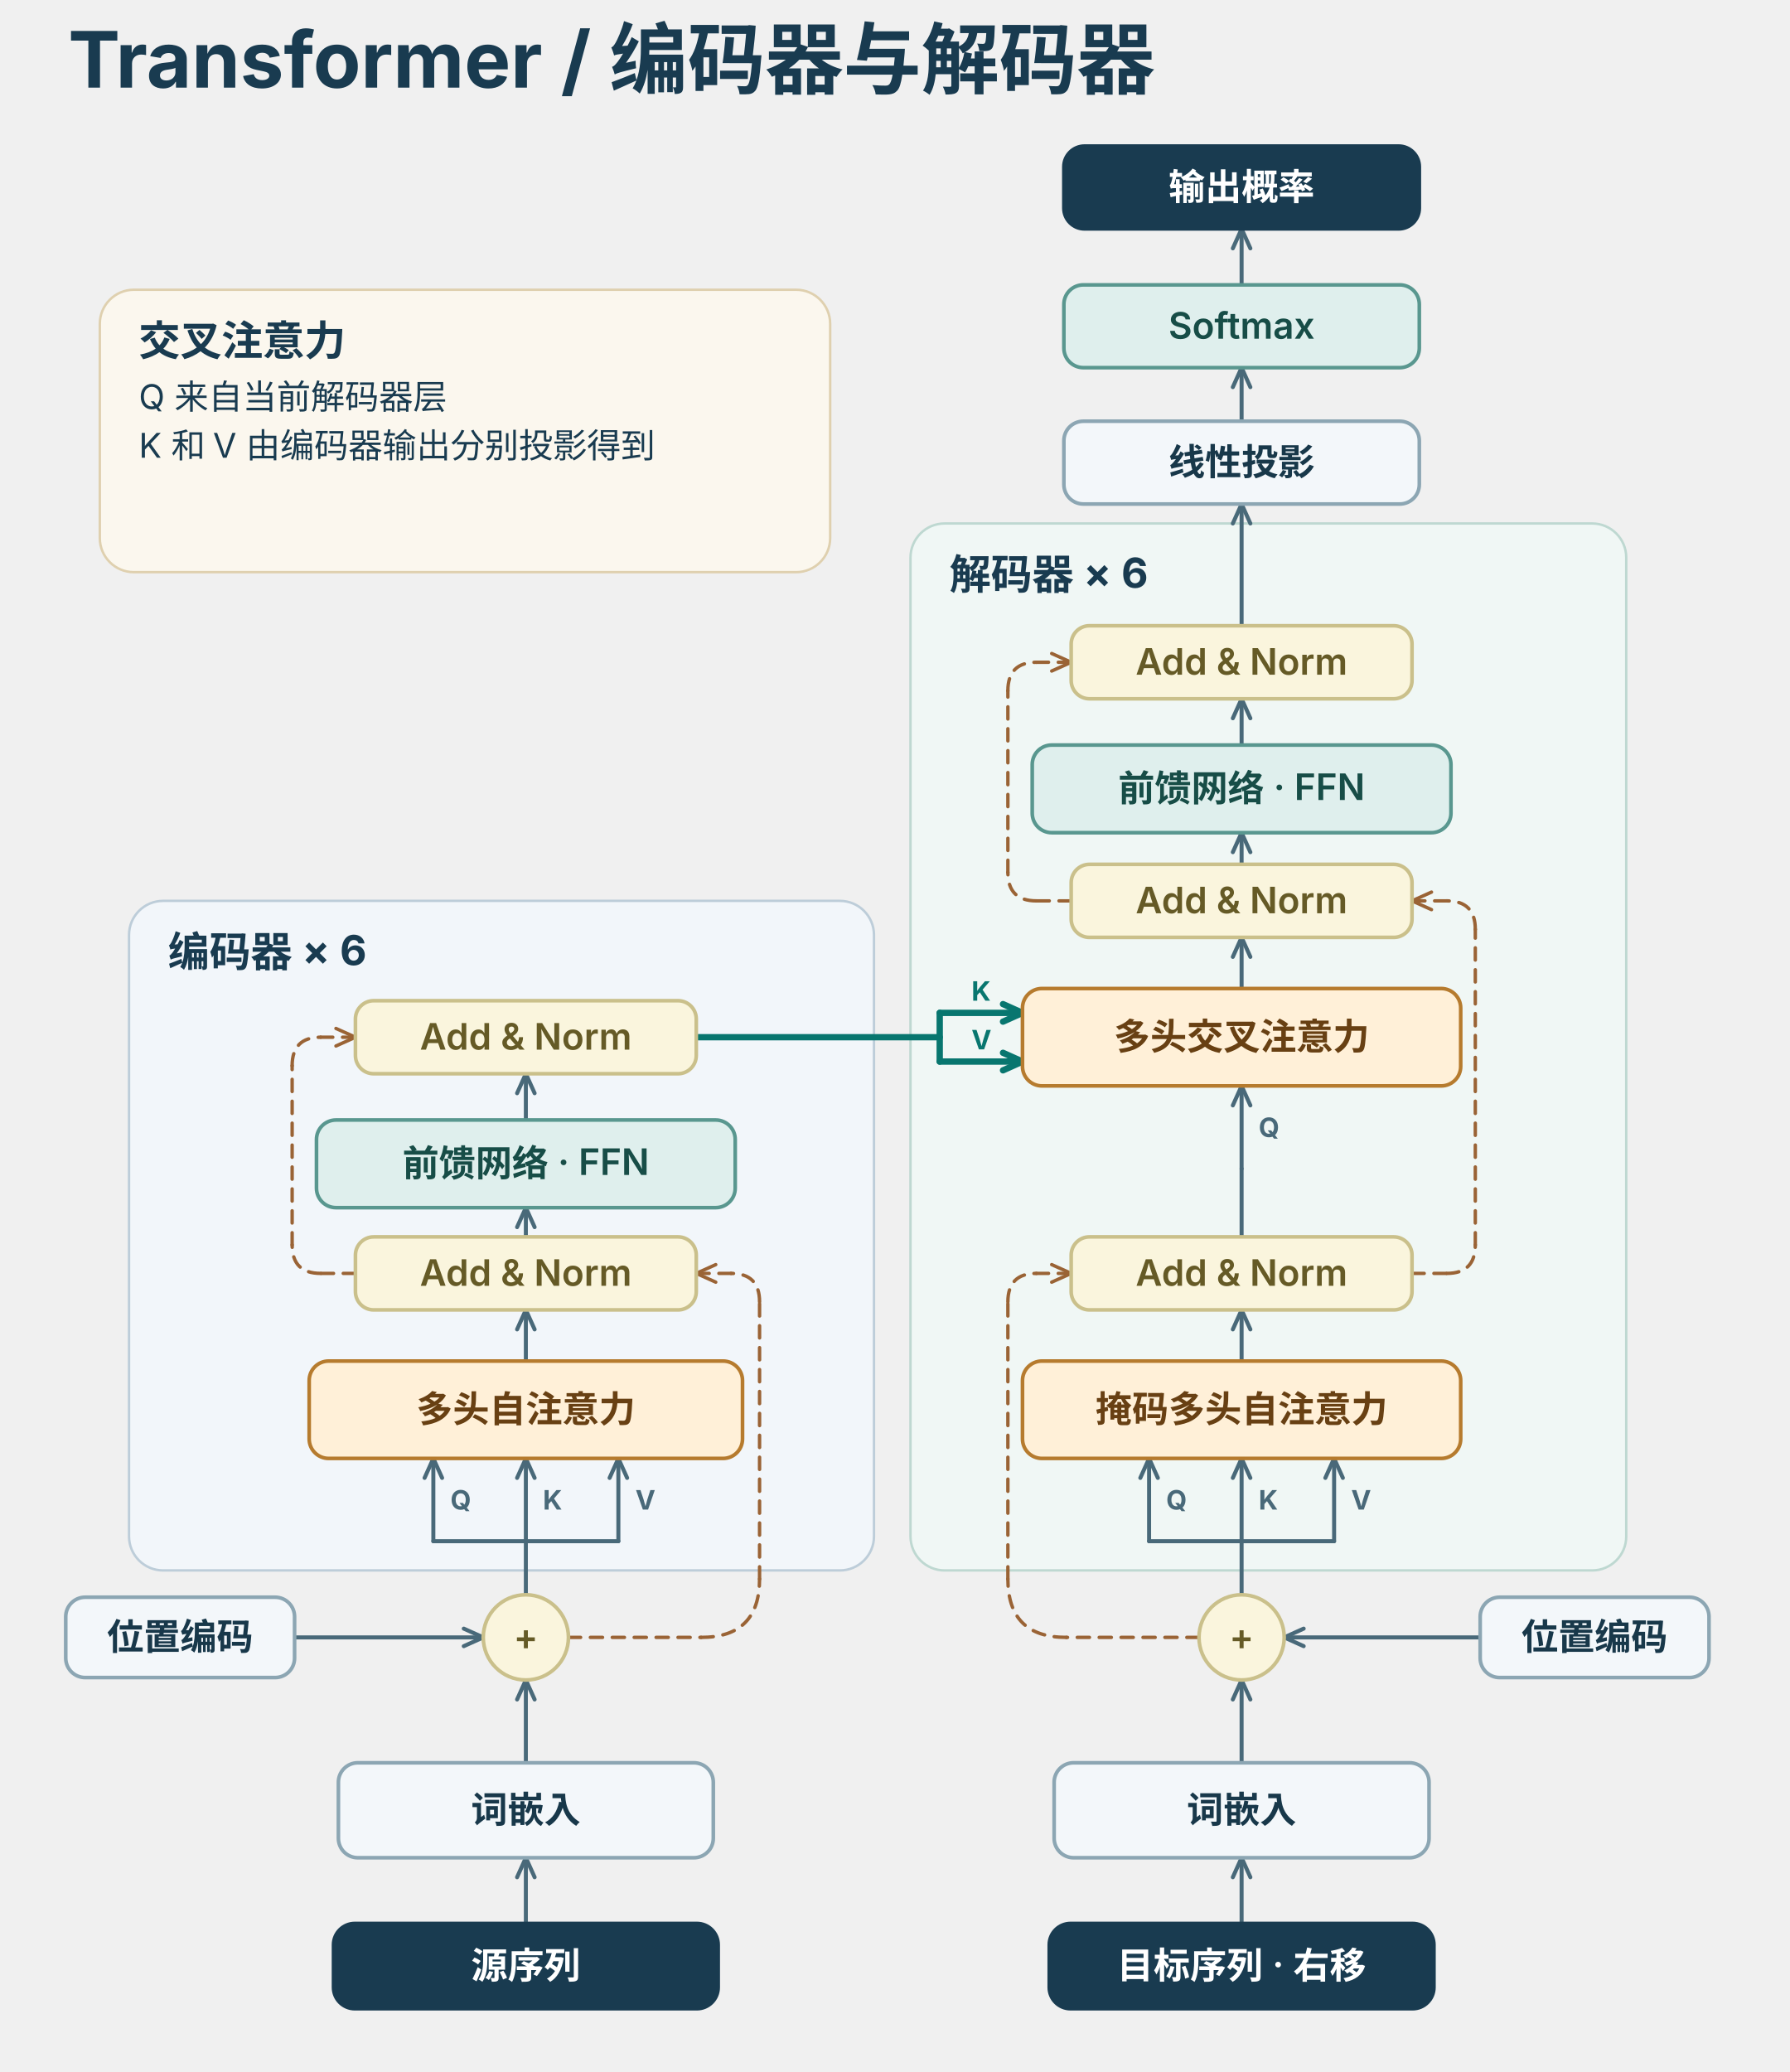
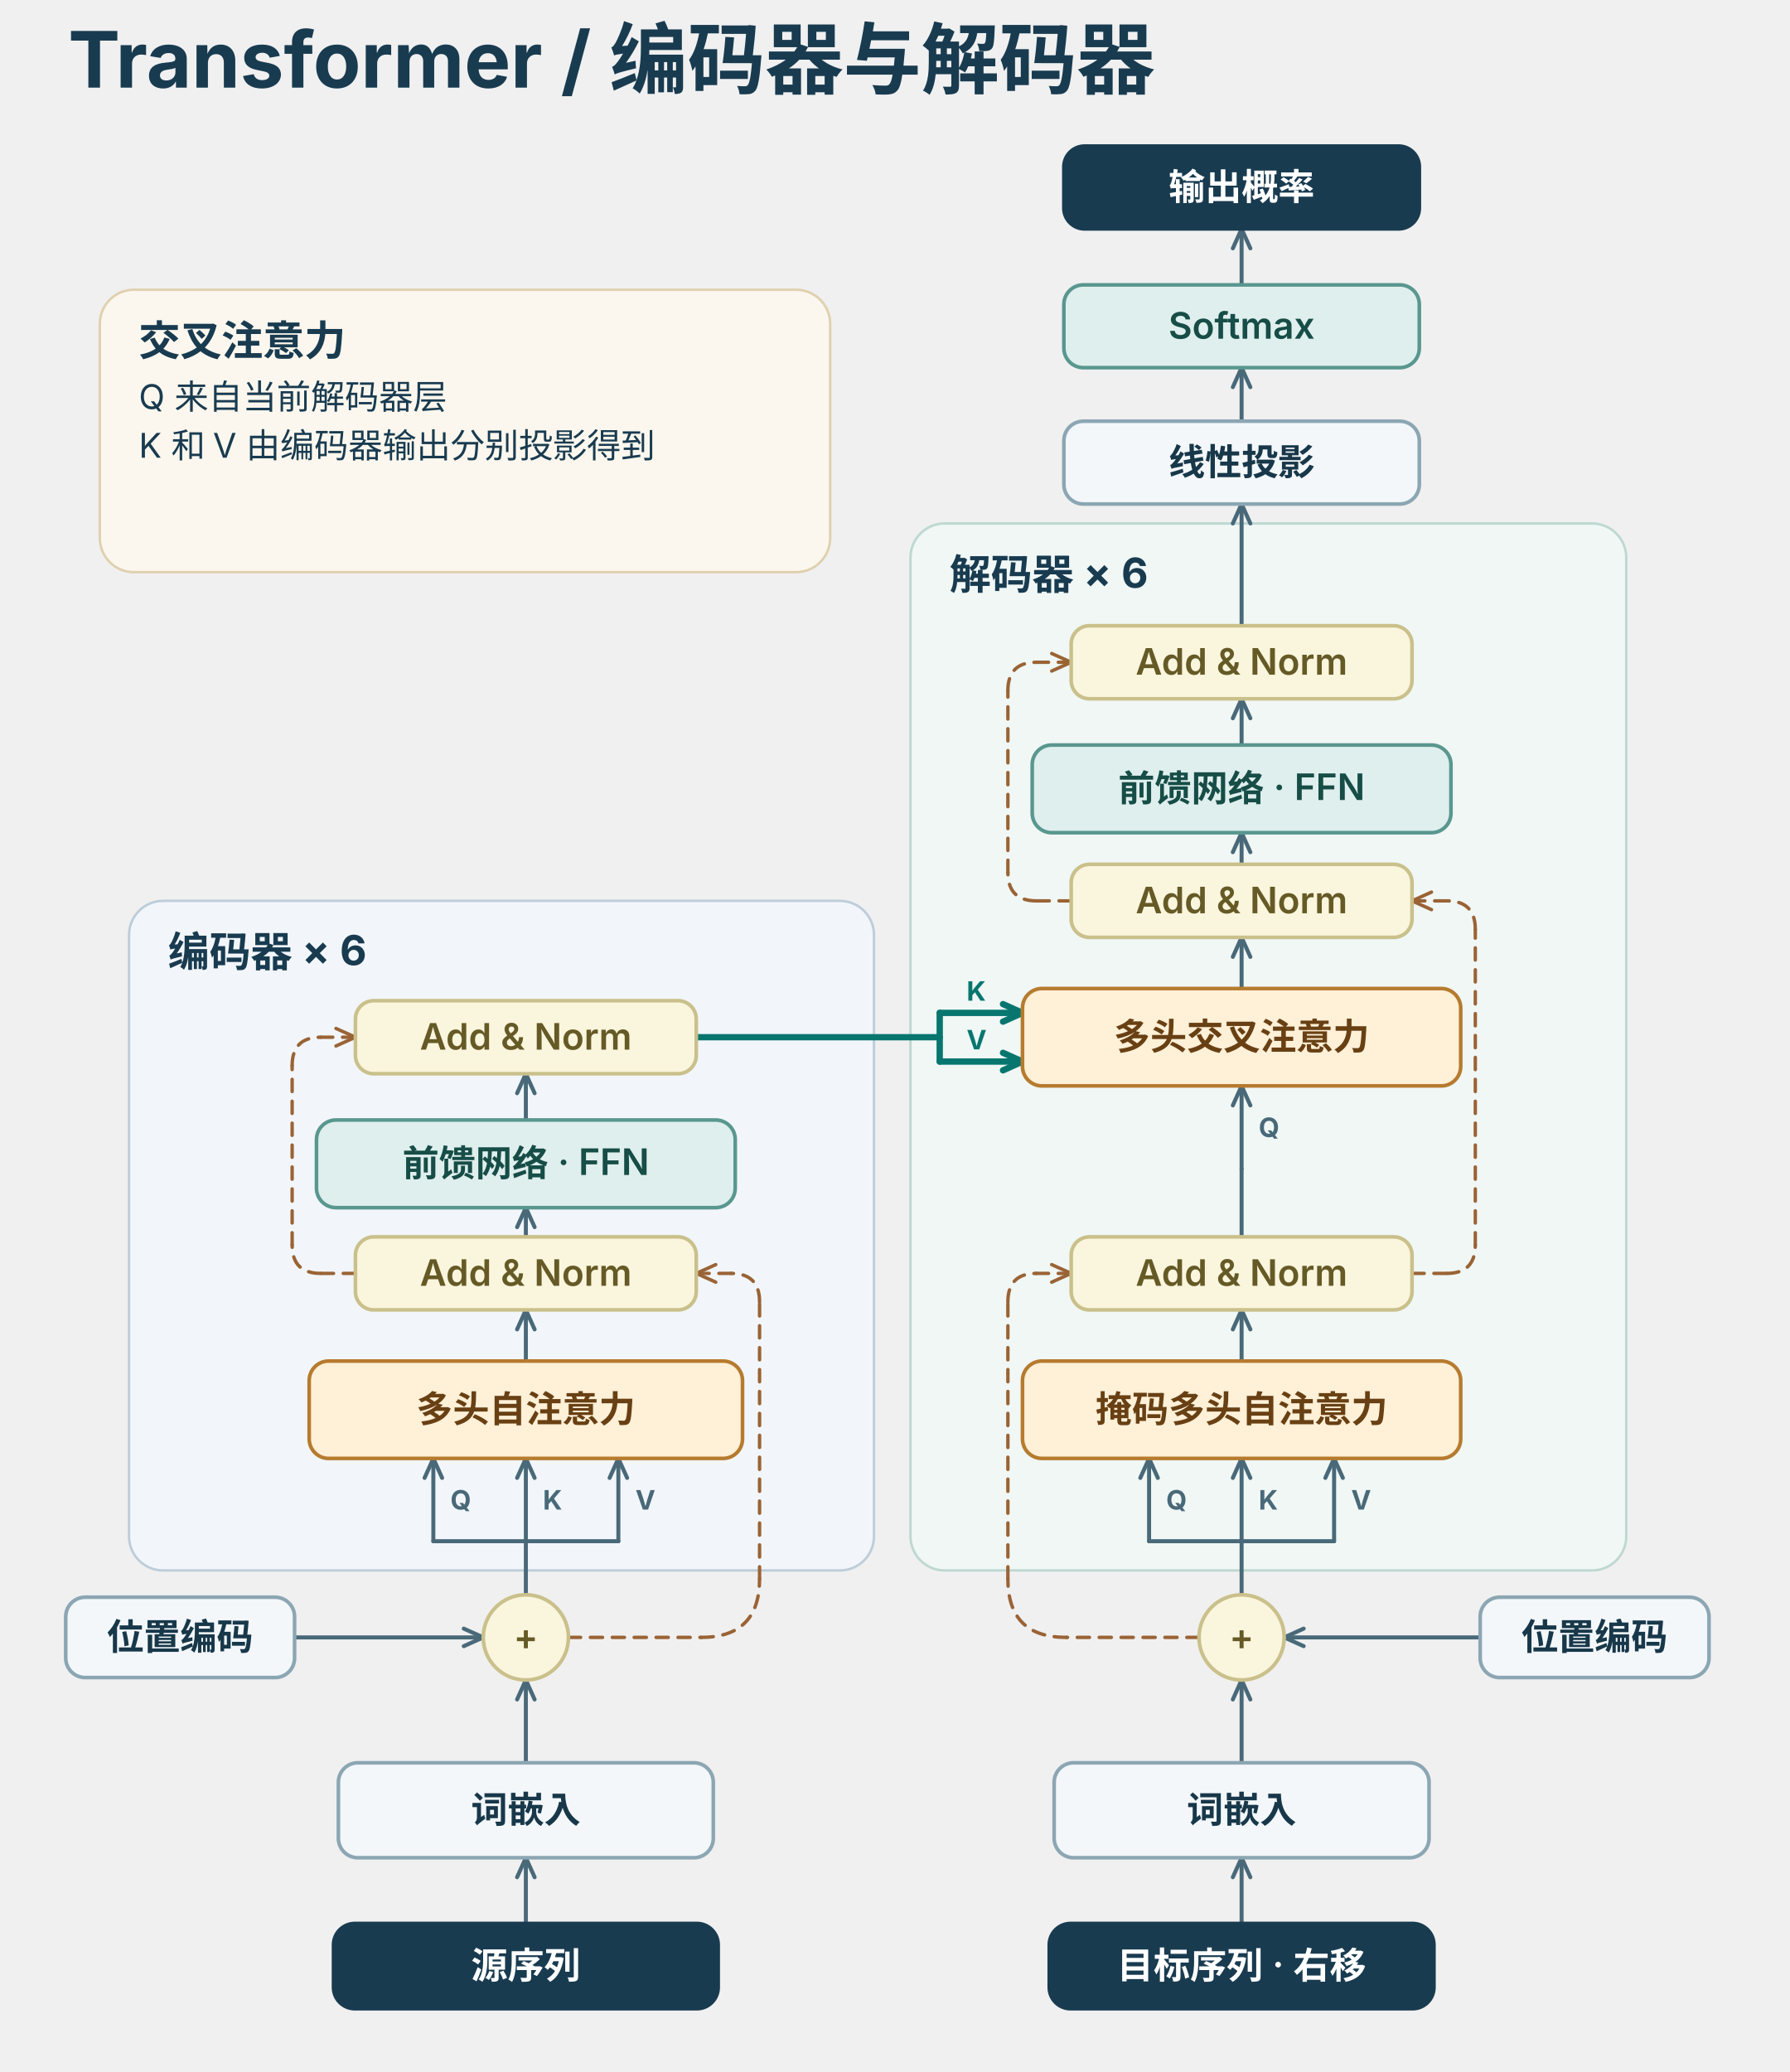
<svg xmlns="http://www.w3.org/2000/svg" width="735" height="851" viewBox="0 0 735 851">
  <rect id="dsh-panel-1" rx="14" x="53" y="370" width="306" height="275" fill="#F2F6FA" stroke="#BDCDD9" stroke-width="1" />
  <rect id="dsh-panel-2" rx="14" x="374" y="215" width="294" height="430" fill="#F0F7F5" stroke="#BED8D1" stroke-width="1" />
  <rect id="dsh-panel-3" rx="14" x="41" y="119" width="300" height="116" fill="#FBF7EE" stroke="#DFD0AF" stroke-width="1" />
  <g id="src--src-embed" data-dsh-role="edge" data-dsh-from="src" data-dsh-to="src-embed">
    <line id="dsh-line-1" data-dsh-part="route" stroke-linecap="round" x1="216" y1="790" x2="216" y2="763" stroke="#496979" stroke-width="1.65" />
    <line id="dsh-line-2" data-dsh-part="arrow" stroke-linecap="round" x1="219.6" y1="771" x2="216" y2="763" stroke="#496979" stroke-width="1.65" />
    <line id="dsh-line-3" data-dsh-part="arrow" stroke-linecap="round" x1="212.4" y1="771" x2="216" y2="763" stroke="#496979" stroke-width="1.65" />
  </g>
  <g id="src-embed--src-add" data-dsh-role="edge" data-dsh-from="src-embed" data-dsh-to="src-add">
    <line id="dsh-line-4" data-dsh-part="route" stroke-linecap="round" x1="216" y1="724" x2="216" y2="690" stroke="#496979" stroke-width="1.65" />
    <line id="dsh-line-5" data-dsh-part="arrow" stroke-linecap="round" x1="219.6" y1="698" x2="216" y2="690" stroke="#496979" stroke-width="1.65" />
    <line id="dsh-line-6" data-dsh-part="arrow" stroke-linecap="round" x1="212.4" y1="698" x2="216" y2="690" stroke="#496979" stroke-width="1.65" />
  </g>
  <g id="src-pos--src-add" data-dsh-role="edge" data-dsh-from="src-pos" data-dsh-to="src-add">
    <line id="dsh-line-7" data-dsh-part="route" stroke-linecap="round" x1="121" y1="672.5" x2="198.5" y2="672.5" stroke="#496979" stroke-width="1.65" />
    <line id="dsh-line-8" data-dsh-part="arrow" stroke-linecap="round" x1="190.5" y1="676.1" x2="198.5" y2="672.5" stroke="#496979" stroke-width="1.65" />
    <line id="dsh-line-9" data-dsh-part="arrow" stroke-linecap="round" x1="190.5" y1="668.9" x2="198.5" y2="672.5" stroke="#496979" stroke-width="1.65" />
  </g>
  <g id="tgt--tgt-embed" data-dsh-role="edge" data-dsh-from="tgt" data-dsh-to="tgt-embed">
    <line id="dsh-line-10" data-dsh-part="route" stroke-linecap="round" x1="510" y1="790" x2="510" y2="763" stroke="#496979" stroke-width="1.65" />
    <line id="dsh-line-11" data-dsh-part="arrow" stroke-linecap="round" x1="513.6" y1="771" x2="510" y2="763" stroke="#496979" stroke-width="1.65" />
    <line id="dsh-line-12" data-dsh-part="arrow" stroke-linecap="round" x1="506.4" y1="771" x2="510" y2="763" stroke="#496979" stroke-width="1.65" />
  </g>
  <g id="tgt-embed--tgt-add" data-dsh-role="edge" data-dsh-from="tgt-embed" data-dsh-to="tgt-add">
    <line id="dsh-line-13" data-dsh-part="route" stroke-linecap="round" x1="510" y1="724" x2="510" y2="690" stroke="#496979" stroke-width="1.65" />
    <line id="dsh-line-14" data-dsh-part="arrow" stroke-linecap="round" x1="513.6" y1="698" x2="510" y2="690" stroke="#496979" stroke-width="1.65" />
    <line id="dsh-line-15" data-dsh-part="arrow" stroke-linecap="round" x1="506.4" y1="698" x2="510" y2="690" stroke="#496979" stroke-width="1.65" />
  </g>
  <g id="tgt-pos--tgt-add" data-dsh-role="edge" data-dsh-from="tgt-pos" data-dsh-to="tgt-add">
    <line id="dsh-line-16" data-dsh-part="route" stroke-linecap="round" x1="608" y1="672.5" x2="527.5" y2="672.5" stroke="#496979" stroke-width="1.65" />
    <line id="dsh-line-17" data-dsh-part="arrow" stroke-linecap="round" x1="535.5" y1="668.9" x2="527.5" y2="672.5" stroke="#496979" stroke-width="1.65" />
    <line id="dsh-line-18" data-dsh-part="arrow" stroke-linecap="round" x1="535.5" y1="676.1" x2="527.5" y2="672.5" stroke="#496979" stroke-width="1.65" />
  </g>
  <g id="src-add--enc-self" data-dsh-role="edge" data-dsh-from="src-add" data-dsh-to="enc-self" data-dsh-inputs="[&quot;Q&quot;,&quot;K&quot;,&quot;V&quot;]">
    <line id="dsh-line-19" data-dsh-part="route" stroke-linecap="round" x1="216" y1="655" x2="216" y2="633" stroke="#496979" stroke-width="1.65" />
    <line id="dsh-line-20" data-dsh-part="bus" stroke-linecap="round" x1="178" y1="633" x2="254" y2="633" stroke="#496979" stroke-width="1.65" />
    <g id="src-add--enc-self-port-Q" data-dsh-part="port">
      <line id="dsh-line-21" data-dsh-part="branch" stroke-linecap="round" x1="178" y1="633" x2="178" y2="599" stroke="#496979" stroke-width="1.65" />
      <line id="dsh-line-22" data-dsh-part="arrow" stroke-linecap="round" x1="181.6" y1="607" x2="178" y2="599" stroke="#496979" stroke-width="1.65" />
      <line id="dsh-line-23" data-dsh-part="arrow" stroke-linecap="round" x1="174.4" y1="607" x2="178" y2="599" stroke="#496979" stroke-width="1.65" />
      <text id="src-add--enc-self-port-Q-name" font-family="Inter, PingFang SC, Microsoft YaHei, sans-serif" font-size="11" font-weight="700" x="185" y="620" fill="#496979">Q</text>
    </g>
    <g id="src-add--enc-self-port-K" data-dsh-part="port">
      <line id="dsh-line-24" data-dsh-part="branch" stroke-linecap="round" x1="216" y1="633" x2="216" y2="599" stroke="#496979" stroke-width="1.65" />
      <line id="dsh-line-25" data-dsh-part="arrow" stroke-linecap="round" x1="219.6" y1="607" x2="216" y2="599" stroke="#496979" stroke-width="1.65" />
      <line id="dsh-line-26" data-dsh-part="arrow" stroke-linecap="round" x1="212.4" y1="607" x2="216" y2="599" stroke="#496979" stroke-width="1.65" />
      <text id="src-add--enc-self-port-K-name" font-family="Inter, PingFang SC, Microsoft YaHei, sans-serif" font-size="11" font-weight="700" x="223" y="620" fill="#496979">K</text>
    </g>
    <g id="src-add--enc-self-port-V" data-dsh-part="port">
      <line id="dsh-line-27" data-dsh-part="branch" stroke-linecap="round" x1="254" y1="633" x2="254" y2="599" stroke="#496979" stroke-width="1.65" />
      <line id="dsh-line-28" data-dsh-part="arrow" stroke-linecap="round" x1="257.6" y1="607" x2="254" y2="599" stroke="#496979" stroke-width="1.65" />
      <line id="dsh-line-29" data-dsh-part="arrow" stroke-linecap="round" x1="250.4" y1="607" x2="254" y2="599" stroke="#496979" stroke-width="1.65" />
      <text id="src-add--enc-self-port-V-name" font-family="Inter, PingFang SC, Microsoft YaHei, sans-serif" font-size="11" font-weight="700" x="261" y="620" fill="#496979">V</text>
    </g>
  </g>
  <g id="enc-self--enc-norm1" data-dsh-role="edge" data-dsh-from="enc-self" data-dsh-to="enc-norm1">
    <line id="dsh-line-30" data-dsh-part="route" stroke-linecap="round" x1="216" y1="559" x2="216" y2="538" stroke="#496979" stroke-width="1.65" />
    <line id="dsh-line-31" data-dsh-part="arrow" stroke-linecap="round" x1="219.6" y1="546" x2="216" y2="538" stroke="#496979" stroke-width="1.65" />
    <line id="dsh-line-32" data-dsh-part="arrow" stroke-linecap="round" x1="212.4" y1="546" x2="216" y2="538" stroke="#496979" stroke-width="1.65" />
  </g>
  <g id="enc-norm1--enc-ff" data-dsh-role="edge" data-dsh-from="enc-norm1" data-dsh-to="enc-ff">
    <line id="dsh-line-33" data-dsh-part="route" stroke-linecap="round" x1="216" y1="508" x2="216" y2="496" stroke="#496979" stroke-width="1.65" />
    <line id="dsh-line-34" data-dsh-part="arrow" stroke-linecap="round" x1="219.6" y1="504" x2="216" y2="496" stroke="#496979" stroke-width="1.65" />
    <line id="dsh-line-35" data-dsh-part="arrow" stroke-linecap="round" x1="212.4" y1="504" x2="216" y2="496" stroke="#496979" stroke-width="1.65" />
  </g>
  <g id="enc-ff--enc-norm2" data-dsh-role="edge" data-dsh-from="enc-ff" data-dsh-to="enc-norm2">
    <line id="dsh-line-36" data-dsh-part="route" stroke-linecap="round" x1="216" y1="460" x2="216" y2="441" stroke="#496979" stroke-width="1.65" />
    <line id="dsh-line-37" data-dsh-part="arrow" stroke-linecap="round" x1="219.6" y1="449" x2="216" y2="441" stroke="#496979" stroke-width="1.65" />
    <line id="dsh-line-38" data-dsh-part="arrow" stroke-linecap="round" x1="212.4" y1="449" x2="216" y2="441" stroke="#496979" stroke-width="1.65" />
  </g>
  <g id="enc-norm2--dec-cross" data-dsh-role="edge" data-dsh-from="enc-norm2" data-dsh-to="dec-cross" data-dsh-inputs="[&quot;K&quot;,&quot;V&quot;]">
    <line id="dsh-line-39" data-dsh-part="route" stroke-linecap="round" x1="286" y1="426" x2="386" y2="426" stroke="#08766F" stroke-width="2.6" />
    <line id="dsh-line-40" data-dsh-part="bus" stroke-linecap="round" x1="386" y1="416" x2="386" y2="436" stroke="#08766F" stroke-width="2.6" />
    <g id="enc-norm2--dec-cross-port-K" data-dsh-part="port">
      <line id="dsh-line-41" data-dsh-part="branch" stroke-linecap="round" x1="386" y1="416" x2="420" y2="416" stroke="#08766F" stroke-width="2.6" />
      <line id="dsh-line-42" data-dsh-part="arrow" stroke-linecap="round" x1="412" y1="419.6" x2="420" y2="416" stroke="#08766F" stroke-width="2.6" />
      <line id="dsh-line-43" data-dsh-part="arrow" stroke-linecap="round" x1="412" y1="412.4" x2="420" y2="416" stroke="#08766F" stroke-width="2.6" />
-       <text id="enc-norm2--dec-cross-port-K-name" font-family="Inter, PingFang SC, Microsoft YaHei, sans-serif" font-size="11" font-weight="700" x="399.04" y="411" fill="#08766F">K</text>
+       <text id="enc-norm2--dec-cross-port-K-name" font-family="Inter, PingFang SC, Microsoft YaHei, sans-serif" font-size="11" font-weight="700" x="397.04" y="411" fill="#08766F">K</text>
    </g>
    <g id="enc-norm2--dec-cross-port-V" data-dsh-part="port">
      <line id="dsh-line-44" data-dsh-part="branch" stroke-linecap="round" x1="386" y1="436" x2="420" y2="436" stroke="#08766F" stroke-width="2.6" />
      <line id="dsh-line-45" data-dsh-part="arrow" stroke-linecap="round" x1="412" y1="439.6" x2="420" y2="436" stroke="#08766F" stroke-width="2.6" />
      <line id="dsh-line-46" data-dsh-part="arrow" stroke-linecap="round" x1="412" y1="432.4" x2="420" y2="436" stroke="#08766F" stroke-width="2.6" />
-       <text id="enc-norm2--dec-cross-port-V-name" font-family="Inter, PingFang SC, Microsoft YaHei, sans-serif" font-size="11" font-weight="700" x="399.04" y="431" fill="#08766F">V</text>
+       <text id="enc-norm2--dec-cross-port-V-name" font-family="Inter, PingFang SC, Microsoft YaHei, sans-serif" font-size="11" font-weight="700" x="397.04" y="431" fill="#08766F">V</text>
    </g>
  </g>
  <g id="tgt-add--dec-masked" data-dsh-role="edge" data-dsh-from="tgt-add" data-dsh-to="dec-masked" data-dsh-inputs="[&quot;Q&quot;,&quot;K&quot;,&quot;V&quot;]">
    <line id="dsh-line-47" data-dsh-part="route" stroke-linecap="round" x1="510" y1="655" x2="510" y2="633" stroke="#496979" stroke-width="1.65" />
    <line id="dsh-line-48" data-dsh-part="bus" stroke-linecap="round" x1="472" y1="633" x2="548" y2="633" stroke="#496979" stroke-width="1.65" />
    <g id="tgt-add--dec-masked-port-Q" data-dsh-part="port">
      <line id="dsh-line-49" data-dsh-part="branch" stroke-linecap="round" x1="472" y1="633" x2="472" y2="599" stroke="#496979" stroke-width="1.65" />
      <line id="dsh-line-50" data-dsh-part="arrow" stroke-linecap="round" x1="475.6" y1="607" x2="472" y2="599" stroke="#496979" stroke-width="1.65" />
      <line id="dsh-line-51" data-dsh-part="arrow" stroke-linecap="round" x1="468.4" y1="607" x2="472" y2="599" stroke="#496979" stroke-width="1.65" />
      <text id="tgt-add--dec-masked-port-Q-name" font-family="Inter, PingFang SC, Microsoft YaHei, sans-serif" font-size="11" font-weight="700" x="479" y="620" fill="#496979">Q</text>
    </g>
    <g id="tgt-add--dec-masked-port-K" data-dsh-part="port">
      <line id="dsh-line-52" data-dsh-part="branch" stroke-linecap="round" x1="510" y1="633" x2="510" y2="599" stroke="#496979" stroke-width="1.65" />
      <line id="dsh-line-53" data-dsh-part="arrow" stroke-linecap="round" x1="513.6" y1="607" x2="510" y2="599" stroke="#496979" stroke-width="1.65" />
      <line id="dsh-line-54" data-dsh-part="arrow" stroke-linecap="round" x1="506.4" y1="607" x2="510" y2="599" stroke="#496979" stroke-width="1.65" />
      <text id="tgt-add--dec-masked-port-K-name" font-family="Inter, PingFang SC, Microsoft YaHei, sans-serif" font-size="11" font-weight="700" x="517" y="620" fill="#496979">K</text>
    </g>
    <g id="tgt-add--dec-masked-port-V" data-dsh-part="port">
      <line id="dsh-line-55" data-dsh-part="branch" stroke-linecap="round" x1="548" y1="633" x2="548" y2="599" stroke="#496979" stroke-width="1.65" />
      <line id="dsh-line-56" data-dsh-part="arrow" stroke-linecap="round" x1="551.6" y1="607" x2="548" y2="599" stroke="#496979" stroke-width="1.65" />
      <line id="dsh-line-57" data-dsh-part="arrow" stroke-linecap="round" x1="544.4" y1="607" x2="548" y2="599" stroke="#496979" stroke-width="1.65" />
      <text id="tgt-add--dec-masked-port-V-name" font-family="Inter, PingFang SC, Microsoft YaHei, sans-serif" font-size="11" font-weight="700" x="555" y="620" fill="#496979">V</text>
    </g>
  </g>
  <g id="dec-masked--dec-norm1" data-dsh-role="edge" data-dsh-from="dec-masked" data-dsh-to="dec-norm1">
    <line id="dsh-line-58" data-dsh-part="route" stroke-linecap="round" x1="510" y1="559" x2="510" y2="538" stroke="#496979" stroke-width="1.65" />
    <line id="dsh-line-59" data-dsh-part="arrow" stroke-linecap="round" x1="513.6" y1="546" x2="510" y2="538" stroke="#496979" stroke-width="1.65" />
    <line id="dsh-line-60" data-dsh-part="arrow" stroke-linecap="round" x1="506.4" y1="546" x2="510" y2="538" stroke="#496979" stroke-width="1.65" />
  </g>
  <g id="dec-norm1--dec-cross" data-dsh-role="edge" data-dsh-from="dec-norm1" data-dsh-to="dec-cross" data-dsh-inputs="[&quot;Q&quot;]">
    <line id="dsh-line-61" data-dsh-part="route" stroke-linecap="round" x1="510" y1="508" x2="510" y2="480" stroke="#496979" stroke-width="1.65" />
    <g id="dec-norm1--dec-cross-port-Q" data-dsh-part="port">
      <line id="dsh-line-62" data-dsh-part="branch" stroke-linecap="round" x1="510" y1="480" x2="510" y2="446" stroke="#496979" stroke-width="1.65" />
      <line id="dsh-line-63" data-dsh-part="arrow" stroke-linecap="round" x1="513.6" y1="454" x2="510" y2="446" stroke="#496979" stroke-width="1.65" />
      <line id="dsh-line-64" data-dsh-part="arrow" stroke-linecap="round" x1="506.4" y1="454" x2="510" y2="446" stroke="#496979" stroke-width="1.65" />
      <text id="dec-norm1--dec-cross-port-Q-name" font-family="Inter, PingFang SC, Microsoft YaHei, sans-serif" font-size="11" font-weight="700" x="517" y="467" fill="#496979">Q</text>
    </g>
  </g>
  <g id="dec-cross--dec-norm2" data-dsh-role="edge" data-dsh-from="dec-cross" data-dsh-to="dec-norm2">
    <line id="dsh-line-65" data-dsh-part="route" stroke-linecap="round" x1="510" y1="406" x2="510" y2="385" stroke="#496979" stroke-width="1.65" />
    <line id="dsh-line-66" data-dsh-part="arrow" stroke-linecap="round" x1="513.6" y1="393" x2="510" y2="385" stroke="#496979" stroke-width="1.65" />
    <line id="dsh-line-67" data-dsh-part="arrow" stroke-linecap="round" x1="506.4" y1="393" x2="510" y2="385" stroke="#496979" stroke-width="1.65" />
  </g>
  <g id="dec-norm2--dec-ff" data-dsh-role="edge" data-dsh-from="dec-norm2" data-dsh-to="dec-ff">
    <line id="dsh-line-68" data-dsh-part="route" stroke-linecap="round" x1="510" y1="355" x2="510" y2="342" stroke="#496979" stroke-width="1.65" />
    <line id="dsh-line-69" data-dsh-part="arrow" stroke-linecap="round" x1="513.6" y1="350" x2="510" y2="342" stroke="#496979" stroke-width="1.65" />
    <line id="dsh-line-70" data-dsh-part="arrow" stroke-linecap="round" x1="506.4" y1="350" x2="510" y2="342" stroke="#496979" stroke-width="1.65" />
  </g>
  <g id="dec-ff--dec-norm3" data-dsh-role="edge" data-dsh-from="dec-ff" data-dsh-to="dec-norm3">
    <line id="dsh-line-71" data-dsh-part="route" stroke-linecap="round" x1="510" y1="306" x2="510" y2="287" stroke="#496979" stroke-width="1.65" />
    <line id="dsh-line-72" data-dsh-part="arrow" stroke-linecap="round" x1="513.6" y1="295" x2="510" y2="287" stroke="#496979" stroke-width="1.65" />
    <line id="dsh-line-73" data-dsh-part="arrow" stroke-linecap="round" x1="506.4" y1="295" x2="510" y2="287" stroke="#496979" stroke-width="1.65" />
  </g>
  <g id="dec-norm3--linear" data-dsh-role="edge" data-dsh-from="dec-norm3" data-dsh-to="linear">
    <line id="dsh-line-74" data-dsh-part="route" stroke-linecap="round" x1="510" y1="257" x2="510" y2="207" stroke="#496979" stroke-width="1.65" />
    <line id="dsh-line-75" data-dsh-part="arrow" stroke-linecap="round" x1="513.6" y1="215" x2="510" y2="207" stroke="#496979" stroke-width="1.65" />
    <line id="dsh-line-76" data-dsh-part="arrow" stroke-linecap="round" x1="506.4" y1="215" x2="510" y2="207" stroke="#496979" stroke-width="1.65" />
  </g>
  <g id="linear--softmax" data-dsh-role="edge" data-dsh-from="linear" data-dsh-to="softmax">
    <line id="dsh-line-77" data-dsh-part="route" stroke-linecap="round" x1="510" y1="173" x2="510" y2="151" stroke="#496979" stroke-width="1.65" />
    <line id="dsh-line-78" data-dsh-part="arrow" stroke-linecap="round" x1="513.6" y1="159" x2="510" y2="151" stroke="#496979" stroke-width="1.65" />
    <line id="dsh-line-79" data-dsh-part="arrow" stroke-linecap="round" x1="506.4" y1="159" x2="510" y2="151" stroke="#496979" stroke-width="1.65" />
  </g>
  <g id="softmax--probs" data-dsh-role="edge" data-dsh-from="softmax" data-dsh-to="probs">
    <line id="dsh-line-80" data-dsh-part="route" stroke-linecap="round" x1="510" y1="117" x2="510" y2="94" stroke="#496979" stroke-width="1.65" />
    <line id="dsh-line-81" data-dsh-part="arrow" stroke-linecap="round" x1="513.6" y1="102" x2="510" y2="94" stroke="#496979" stroke-width="1.65" />
    <line id="dsh-line-82" data-dsh-part="arrow" stroke-linecap="round" x1="506.4" y1="102" x2="510" y2="94" stroke="#496979" stroke-width="1.65" />
  </g>
  <g id="residual-enc-norm1" data-dsh-role="edge" data-dsh-from="src-add" data-dsh-to="enc-norm1">
    <line id="dsh-line-83" data-dsh-part="route" stroke-linecap="round" stroke-dasharray="5 4" x1="233.5" y1="672.5" x2="288" y2="672.5" stroke="#9A6335" stroke-width="1.4" />
    <path id="dsh-curve-84" data-dsh-part="route" stroke-linecap="round" stroke-dasharray="5 4" d="M 288 672.5 Q 312 672.5 312 648.5" stroke="#9A6335" fill="none" stroke-width="1.4" />
    <line id="dsh-line-85" data-dsh-part="route" stroke-linecap="round" stroke-dasharray="5 4" x1="312" y1="648.5" x2="312" y2="534.7" stroke="#9A6335" stroke-width="1.4" />
    <path id="dsh-curve-86" data-dsh-part="route" stroke-linecap="round" stroke-dasharray="5 4" d="M 312 534.7 Q 312 523 300.3 523" stroke="#9A6335" fill="none" stroke-width="1.4" />
    <line id="dsh-line-87" data-dsh-part="route" stroke-linecap="round" stroke-dasharray="5 4" x1="300.3" y1="523" x2="286" y2="523" stroke="#9A6335" stroke-width="1.4" />
    <line id="dsh-line-88" data-dsh-part="arrow" stroke-linecap="round" x1="294" y1="519.4" x2="286" y2="523" stroke="#9A6335" stroke-width="1.4" />
    <line id="dsh-line-89" data-dsh-part="arrow" stroke-linecap="round" x1="294" y1="526.6" x2="286" y2="523" stroke="#9A6335" stroke-width="1.4" />
  </g>
  <g id="residual-enc-norm2" data-dsh-role="edge" data-dsh-from="enc-norm1" data-dsh-to="enc-norm2">
    <line id="dsh-line-90" data-dsh-part="route" stroke-linecap="round" stroke-dasharray="5 4" x1="146" y1="523" x2="131.7" y2="523" stroke="#9A6335" stroke-width="1.4" />
    <path id="dsh-curve-91" data-dsh-part="route" stroke-linecap="round" stroke-dasharray="5 4" d="M 131.7 523 Q 120 523 120 511.3" stroke="#9A6335" fill="none" stroke-width="1.4" />
    <line id="dsh-line-92" data-dsh-part="route" stroke-linecap="round" stroke-dasharray="5 4" x1="120" y1="511.3" x2="120" y2="437.7" stroke="#9A6335" stroke-width="1.4" />
    <path id="dsh-curve-93" data-dsh-part="route" stroke-linecap="round" stroke-dasharray="5 4" d="M 120 437.7 Q 120 426 131.7 426" stroke="#9A6335" fill="none" stroke-width="1.4" />
    <line id="dsh-line-94" data-dsh-part="route" stroke-linecap="round" stroke-dasharray="5 4" x1="131.7" y1="426" x2="146" y2="426" stroke="#9A6335" stroke-width="1.4" />
    <line id="dsh-line-95" data-dsh-part="arrow" stroke-linecap="round" x1="138" y1="429.6" x2="146" y2="426" stroke="#9A6335" stroke-width="1.4" />
    <line id="dsh-line-96" data-dsh-part="arrow" stroke-linecap="round" x1="138" y1="422.4" x2="146" y2="426" stroke="#9A6335" stroke-width="1.4" />
  </g>
  <g id="residual-dec-norm1" data-dsh-role="edge" data-dsh-from="tgt-add" data-dsh-to="dec-norm1">
    <line id="dsh-line-97" data-dsh-part="route" stroke-linecap="round" stroke-dasharray="5 4" x1="492.5" y1="672.5" x2="438" y2="672.5" stroke="#9A6335" stroke-width="1.4" />
    <path id="dsh-curve-98" data-dsh-part="route" stroke-linecap="round" stroke-dasharray="5 4" d="M 438 672.5 Q 414 672.5 414 648.5" stroke="#9A6335" fill="none" stroke-width="1.4" />
    <line id="dsh-line-99" data-dsh-part="route" stroke-linecap="round" stroke-dasharray="5 4" x1="414" y1="648.5" x2="414" y2="534.7" stroke="#9A6335" stroke-width="1.4" />
    <path id="dsh-curve-100" data-dsh-part="route" stroke-linecap="round" stroke-dasharray="5 4" d="M 414 534.7 Q 414 523 425.7 523" stroke="#9A6335" fill="none" stroke-width="1.4" />
    <line id="dsh-line-101" data-dsh-part="route" stroke-linecap="round" stroke-dasharray="5 4" x1="425.7" y1="523" x2="440" y2="523" stroke="#9A6335" stroke-width="1.4" />
    <line id="dsh-line-102" data-dsh-part="arrow" stroke-linecap="round" x1="432" y1="526.6" x2="440" y2="523" stroke="#9A6335" stroke-width="1.4" />
    <line id="dsh-line-103" data-dsh-part="arrow" stroke-linecap="round" x1="432" y1="519.4" x2="440" y2="523" stroke="#9A6335" stroke-width="1.4" />
  </g>
  <g id="residual-dec-norm2" data-dsh-role="edge" data-dsh-from="dec-norm1" data-dsh-to="dec-norm2">
    <line id="dsh-line-104" data-dsh-part="route" stroke-linecap="round" stroke-dasharray="5 4" x1="580" y1="523" x2="594.3" y2="523" stroke="#9A6335" stroke-width="1.4" />
    <path id="dsh-curve-105" data-dsh-part="route" stroke-linecap="round" stroke-dasharray="5 4" d="M 594.3 523 Q 606 523 606 511.3" stroke="#9A6335" fill="none" stroke-width="1.4" />
    <line id="dsh-line-106" data-dsh-part="route" stroke-linecap="round" stroke-dasharray="5 4" x1="606" y1="511.3" x2="606" y2="381.7" stroke="#9A6335" stroke-width="1.4" />
    <path id="dsh-curve-107" data-dsh-part="route" stroke-linecap="round" stroke-dasharray="5 4" d="M 606 381.7 Q 606 370 594.3 370" stroke="#9A6335" fill="none" stroke-width="1.4" />
    <line id="dsh-line-108" data-dsh-part="route" stroke-linecap="round" stroke-dasharray="5 4" x1="594.3" y1="370" x2="580" y2="370" stroke="#9A6335" stroke-width="1.4" />
    <line id="dsh-line-109" data-dsh-part="arrow" stroke-linecap="round" x1="588" y1="366.4" x2="580" y2="370" stroke="#9A6335" stroke-width="1.4" />
    <line id="dsh-line-110" data-dsh-part="arrow" stroke-linecap="round" x1="588" y1="373.6" x2="580" y2="370" stroke="#9A6335" stroke-width="1.4" />
  </g>
  <g id="residual-dec-norm3" data-dsh-role="edge" data-dsh-from="dec-norm2" data-dsh-to="dec-norm3">
    <line id="dsh-line-111" data-dsh-part="route" stroke-linecap="round" stroke-dasharray="5 4" x1="440" y1="370" x2="425.7" y2="370" stroke="#9A6335" stroke-width="1.4" />
    <path id="dsh-curve-112" data-dsh-part="route" stroke-linecap="round" stroke-dasharray="5 4" d="M 425.7 370 Q 414 370 414 358.3" stroke="#9A6335" fill="none" stroke-width="1.4" />
    <line id="dsh-line-113" data-dsh-part="route" stroke-linecap="round" stroke-dasharray="5 4" x1="414" y1="358.3" x2="414" y2="283.7" stroke="#9A6335" stroke-width="1.4" />
    <path id="dsh-curve-114" data-dsh-part="route" stroke-linecap="round" stroke-dasharray="5 4" d="M 414 283.7 Q 414 272 425.7 272" stroke="#9A6335" fill="none" stroke-width="1.4" />
    <line id="dsh-line-115" data-dsh-part="route" stroke-linecap="round" stroke-dasharray="5 4" x1="425.7" y1="272" x2="440" y2="272" stroke="#9A6335" stroke-width="1.4" />
    <line id="dsh-line-116" data-dsh-part="arrow" stroke-linecap="round" x1="432" y1="275.6" x2="440" y2="272" stroke="#9A6335" stroke-width="1.4" />
    <line id="dsh-line-117" data-dsh-part="arrow" stroke-linecap="round" x1="432" y1="268.4" x2="440" y2="272" stroke="#9A6335" stroke-width="1.4" />
  </g>
  <text id="dsh-title" font-family="Inter, PingFang SC, Microsoft YaHei, sans-serif" font-size="32" font-weight="700" text-anchor="start" x="28" y="36" fill="#193B50">Transformer  /  编码器与解码器</text>
  <text id="dsh-panel-1-heading" font-family="Inter, PingFang SC, Microsoft YaHei, sans-serif" font-size="17" font-weight="700" text-anchor="start" x="69" y="397" fill="#193B50">编码器 × 6</text>
  <text id="dsh-panel-2-heading" font-family="Inter, PingFang SC, Microsoft YaHei, sans-serif" font-size="17" font-weight="700" text-anchor="start" x="390" y="242" fill="#193B50">解码器 × 6</text>
  <text id="dsh-panel-3-heading" font-family="Inter, PingFang SC, Microsoft YaHei, sans-serif" font-size="17" font-weight="700" text-anchor="start" x="57" y="146" fill="#193B50">交叉注意力</text>
  <text id="dsh-panel-3-note-0" font-family="Inter, PingFang SC, Microsoft YaHei, sans-serif" font-size="14" font-weight="400" text-anchor="start" x="57" y="168" fill="#193B50">Q 来自当前解码器层</text>
  <text id="dsh-panel-3-note-1" font-family="Inter, PingFang SC, Microsoft YaHei, sans-serif" font-size="14" font-weight="400" text-anchor="start" x="57" y="188" fill="#193B50">K 和 V 由编码器输出分别投影得到</text>
  <g id="src" data-dsh-role="node">
    <rect id="src-rect" rx="8.75" x="137" y="790" width="158" height="35" fill="#193B50" stroke="#193B50" stroke-width="1.5" />
    <text id="src-label" font-family="Inter, PingFang SC, Microsoft YaHei, sans-serif" font-size="15" font-weight="600" text-anchor="middle" x="216" y="812.6" fill="#FFFFFF">源序列</text>
  </g>
  <g id="src-embed" data-dsh-role="node">
    <rect id="src-embed-rect" rx="8" x="139" y="724" width="154" height="39" fill="#F3F7FA" stroke="#8CA6B3" stroke-width="1.5" />
    <text id="src-embed-label" font-family="Inter, PingFang SC, Microsoft YaHei, sans-serif" font-size="15" font-weight="600" text-anchor="middle" x="216" y="748.6" fill="#18384A">词嵌入</text>
  </g>
  <g id="src-pos" data-dsh-role="node">
    <rect id="src-pos-rect" rx="8" x="27" y="656" width="94" height="33" fill="#F3F7FA" stroke="#8CA6B3" stroke-width="1.5" />
    <text id="src-pos-label" font-family="Inter, PingFang SC, Microsoft YaHei, sans-serif" font-size="15" font-weight="600" text-anchor="middle" x="74" y="677.6" fill="#18384A">位置编码</text>
  </g>
  <g id="src-add" data-dsh-role="node">
    <ellipse id="src-add-ellipse" cx="216" cy="672.5" rx="17.5" ry="17.5" fill="#FAF5DD" stroke="#CAC08B" stroke-width="1.5" />
    <text id="src-add-label" font-family="Inter, PingFang SC, Microsoft YaHei, sans-serif" font-size="15" font-weight="600" text-anchor="middle" x="216" y="677.6" fill="#655A26">+</text>
  </g>
  <g id="tgt" data-dsh-role="node">
    <rect id="tgt-rect" rx="8.75" x="431" y="790" width="158" height="35" fill="#193B50" stroke="#193B50" stroke-width="1.5" />
    <text id="tgt-label" font-family="Inter, PingFang SC, Microsoft YaHei, sans-serif" font-size="15" font-weight="600" text-anchor="middle" x="510" y="812.6" fill="#FFFFFF">目标序列 · 右移</text>
  </g>
  <g id="tgt-embed" data-dsh-role="node">
    <rect id="tgt-embed-rect" rx="8" x="433" y="724" width="154" height="39" fill="#F3F7FA" stroke="#8CA6B3" stroke-width="1.5" />
    <text id="tgt-embed-label" font-family="Inter, PingFang SC, Microsoft YaHei, sans-serif" font-size="15" font-weight="600" text-anchor="middle" x="510" y="748.6" fill="#18384A">词嵌入</text>
  </g>
  <g id="tgt-pos" data-dsh-role="node">
    <rect id="tgt-pos-rect" rx="8" x="608" y="656" width="94" height="33" fill="#F3F7FA" stroke="#8CA6B3" stroke-width="1.5" />
    <text id="tgt-pos-label" font-family="Inter, PingFang SC, Microsoft YaHei, sans-serif" font-size="15" font-weight="600" text-anchor="middle" x="655" y="677.6" fill="#18384A">位置编码</text>
  </g>
  <g id="tgt-add" data-dsh-role="node">
    <ellipse id="tgt-add-ellipse" cx="510" cy="672.5" rx="17.5" ry="17.5" fill="#FAF5DD" stroke="#CAC08B" stroke-width="1.5" />
    <text id="tgt-add-label" font-family="Inter, PingFang SC, Microsoft YaHei, sans-serif" font-size="15" font-weight="600" text-anchor="middle" x="510" y="677.6" fill="#655A26">+</text>
  </g>
  <g id="enc-self" data-dsh-role="node">
    <rect id="enc-self-rect" rx="8" x="127" y="559" width="178" height="40" fill="#FFF0D8" stroke="#B67B2E" stroke-width="1.5" />
    <text id="enc-self-label" font-family="Inter, PingFang SC, Microsoft YaHei, sans-serif" font-size="15" font-weight="600" text-anchor="middle" x="216" y="584.1" fill="#684013">多头自注意力</text>
  </g>
  <g id="enc-norm1" data-dsh-role="node">
    <rect id="enc-norm1-rect" rx="7.5" x="146" y="508" width="140" height="30" fill="#FAF5DD" stroke="#CAC08B" stroke-width="1.5" />
    <text id="enc-norm1-label" font-family="Inter, PingFang SC, Microsoft YaHei, sans-serif" font-size="15" font-weight="600" text-anchor="middle" x="216" y="528.1" fill="#655A26">Add &amp; Norm</text>
  </g>
  <g id="enc-ff" data-dsh-role="node">
    <rect id="enc-ff-rect" rx="8" x="130" y="460" width="172" height="36" fill="#DFEFED" stroke="#59978F" stroke-width="1.5" />
    <text id="enc-ff-label" font-family="Inter, PingFang SC, Microsoft YaHei, sans-serif" font-size="15" font-weight="600" text-anchor="middle" x="216" y="483.1" fill="#174D47">前馈网络 · FFN</text>
  </g>
  <g id="enc-norm2" data-dsh-role="node">
    <rect id="enc-norm2-rect" rx="7.5" x="146" y="411" width="140" height="30" fill="#FAF5DD" stroke="#CAC08B" stroke-width="1.5" />
    <text id="enc-norm2-label" font-family="Inter, PingFang SC, Microsoft YaHei, sans-serif" font-size="15" font-weight="600" text-anchor="middle" x="216" y="431.1" fill="#655A26">Add &amp; Norm</text>
  </g>
  <g id="dec-masked" data-dsh-role="node">
    <rect id="dec-masked-rect" rx="8" x="420" y="559" width="180" height="40" fill="#FFF0D8" stroke="#B67B2E" stroke-width="1.5" />
    <text id="dec-masked-label" font-family="Inter, PingFang SC, Microsoft YaHei, sans-serif" font-size="15" font-weight="600" text-anchor="middle" x="510" y="584.1" fill="#684013">掩码多头自注意力</text>
  </g>
  <g id="dec-norm1" data-dsh-role="node">
    <rect id="dec-norm1-rect" rx="7.5" x="440" y="508" width="140" height="30" fill="#FAF5DD" stroke="#CAC08B" stroke-width="1.5" />
    <text id="dec-norm1-label" font-family="Inter, PingFang SC, Microsoft YaHei, sans-serif" font-size="15" font-weight="600" text-anchor="middle" x="510" y="528.1" fill="#655A26">Add &amp; Norm</text>
  </g>
  <g id="dec-cross" data-dsh-role="node">
    <rect id="dec-cross-rect" rx="8" x="420" y="406" width="180" height="40" fill="#FFF0D8" stroke="#B67B2E" stroke-width="1.5" />
    <text id="dec-cross-label" font-family="Inter, PingFang SC, Microsoft YaHei, sans-serif" font-size="15" font-weight="600" text-anchor="middle" x="510" y="431.1" fill="#684013">多头交叉注意力</text>
  </g>
  <g id="dec-norm2" data-dsh-role="node">
    <rect id="dec-norm2-rect" rx="7.5" x="440" y="355" width="140" height="30" fill="#FAF5DD" stroke="#CAC08B" stroke-width="1.5" />
    <text id="dec-norm2-label" font-family="Inter, PingFang SC, Microsoft YaHei, sans-serif" font-size="15" font-weight="600" text-anchor="middle" x="510" y="375.1" fill="#655A26">Add &amp; Norm</text>
  </g>
  <g id="dec-ff" data-dsh-role="node">
    <rect id="dec-ff-rect" rx="8" x="424" y="306" width="172" height="36" fill="#DFEFED" stroke="#59978F" stroke-width="1.5" />
    <text id="dec-ff-label" font-family="Inter, PingFang SC, Microsoft YaHei, sans-serif" font-size="15" font-weight="600" text-anchor="middle" x="510" y="329.1" fill="#174D47">前馈网络 · FFN</text>
  </g>
  <g id="dec-norm3" data-dsh-role="node">
    <rect id="dec-norm3-rect" rx="7.5" x="440" y="257" width="140" height="30" fill="#FAF5DD" stroke="#CAC08B" stroke-width="1.5" />
    <text id="dec-norm3-label" font-family="Inter, PingFang SC, Microsoft YaHei, sans-serif" font-size="15" font-weight="600" text-anchor="middle" x="510" y="277.1" fill="#655A26">Add &amp; Norm</text>
  </g>
  <g id="linear" data-dsh-role="node">
    <rect id="linear-rect" rx="8" x="437" y="173" width="146" height="34" fill="#F3F7FA" stroke="#8CA6B3" stroke-width="1.5" />
    <text id="linear-label" font-family="Inter, PingFang SC, Microsoft YaHei, sans-serif" font-size="15" font-weight="600" text-anchor="middle" x="510" y="195.1" fill="#18384A">线性投影</text>
  </g>
  <g id="softmax" data-dsh-role="node">
    <rect id="softmax-rect" rx="8" x="437" y="117" width="146" height="34" fill="#DFEFED" stroke="#59978F" stroke-width="1.5" />
    <text id="softmax-label" font-family="Inter, PingFang SC, Microsoft YaHei, sans-serif" font-size="15" font-weight="600" text-anchor="middle" x="510" y="139.1" fill="#174D47">Softmax</text>
  </g>
  <g id="probs" data-dsh-role="node">
    <rect id="probs-rect" rx="8.5" x="437" y="60" width="146" height="34" fill="#193B50" stroke="#193B50" stroke-width="1.5" />
    <text id="probs-label" font-family="Inter, PingFang SC, Microsoft YaHei, sans-serif" font-size="15" font-weight="600" text-anchor="middle" x="510" y="82.1" fill="#FFFFFF">输出概率</text>
  </g>
</svg>
